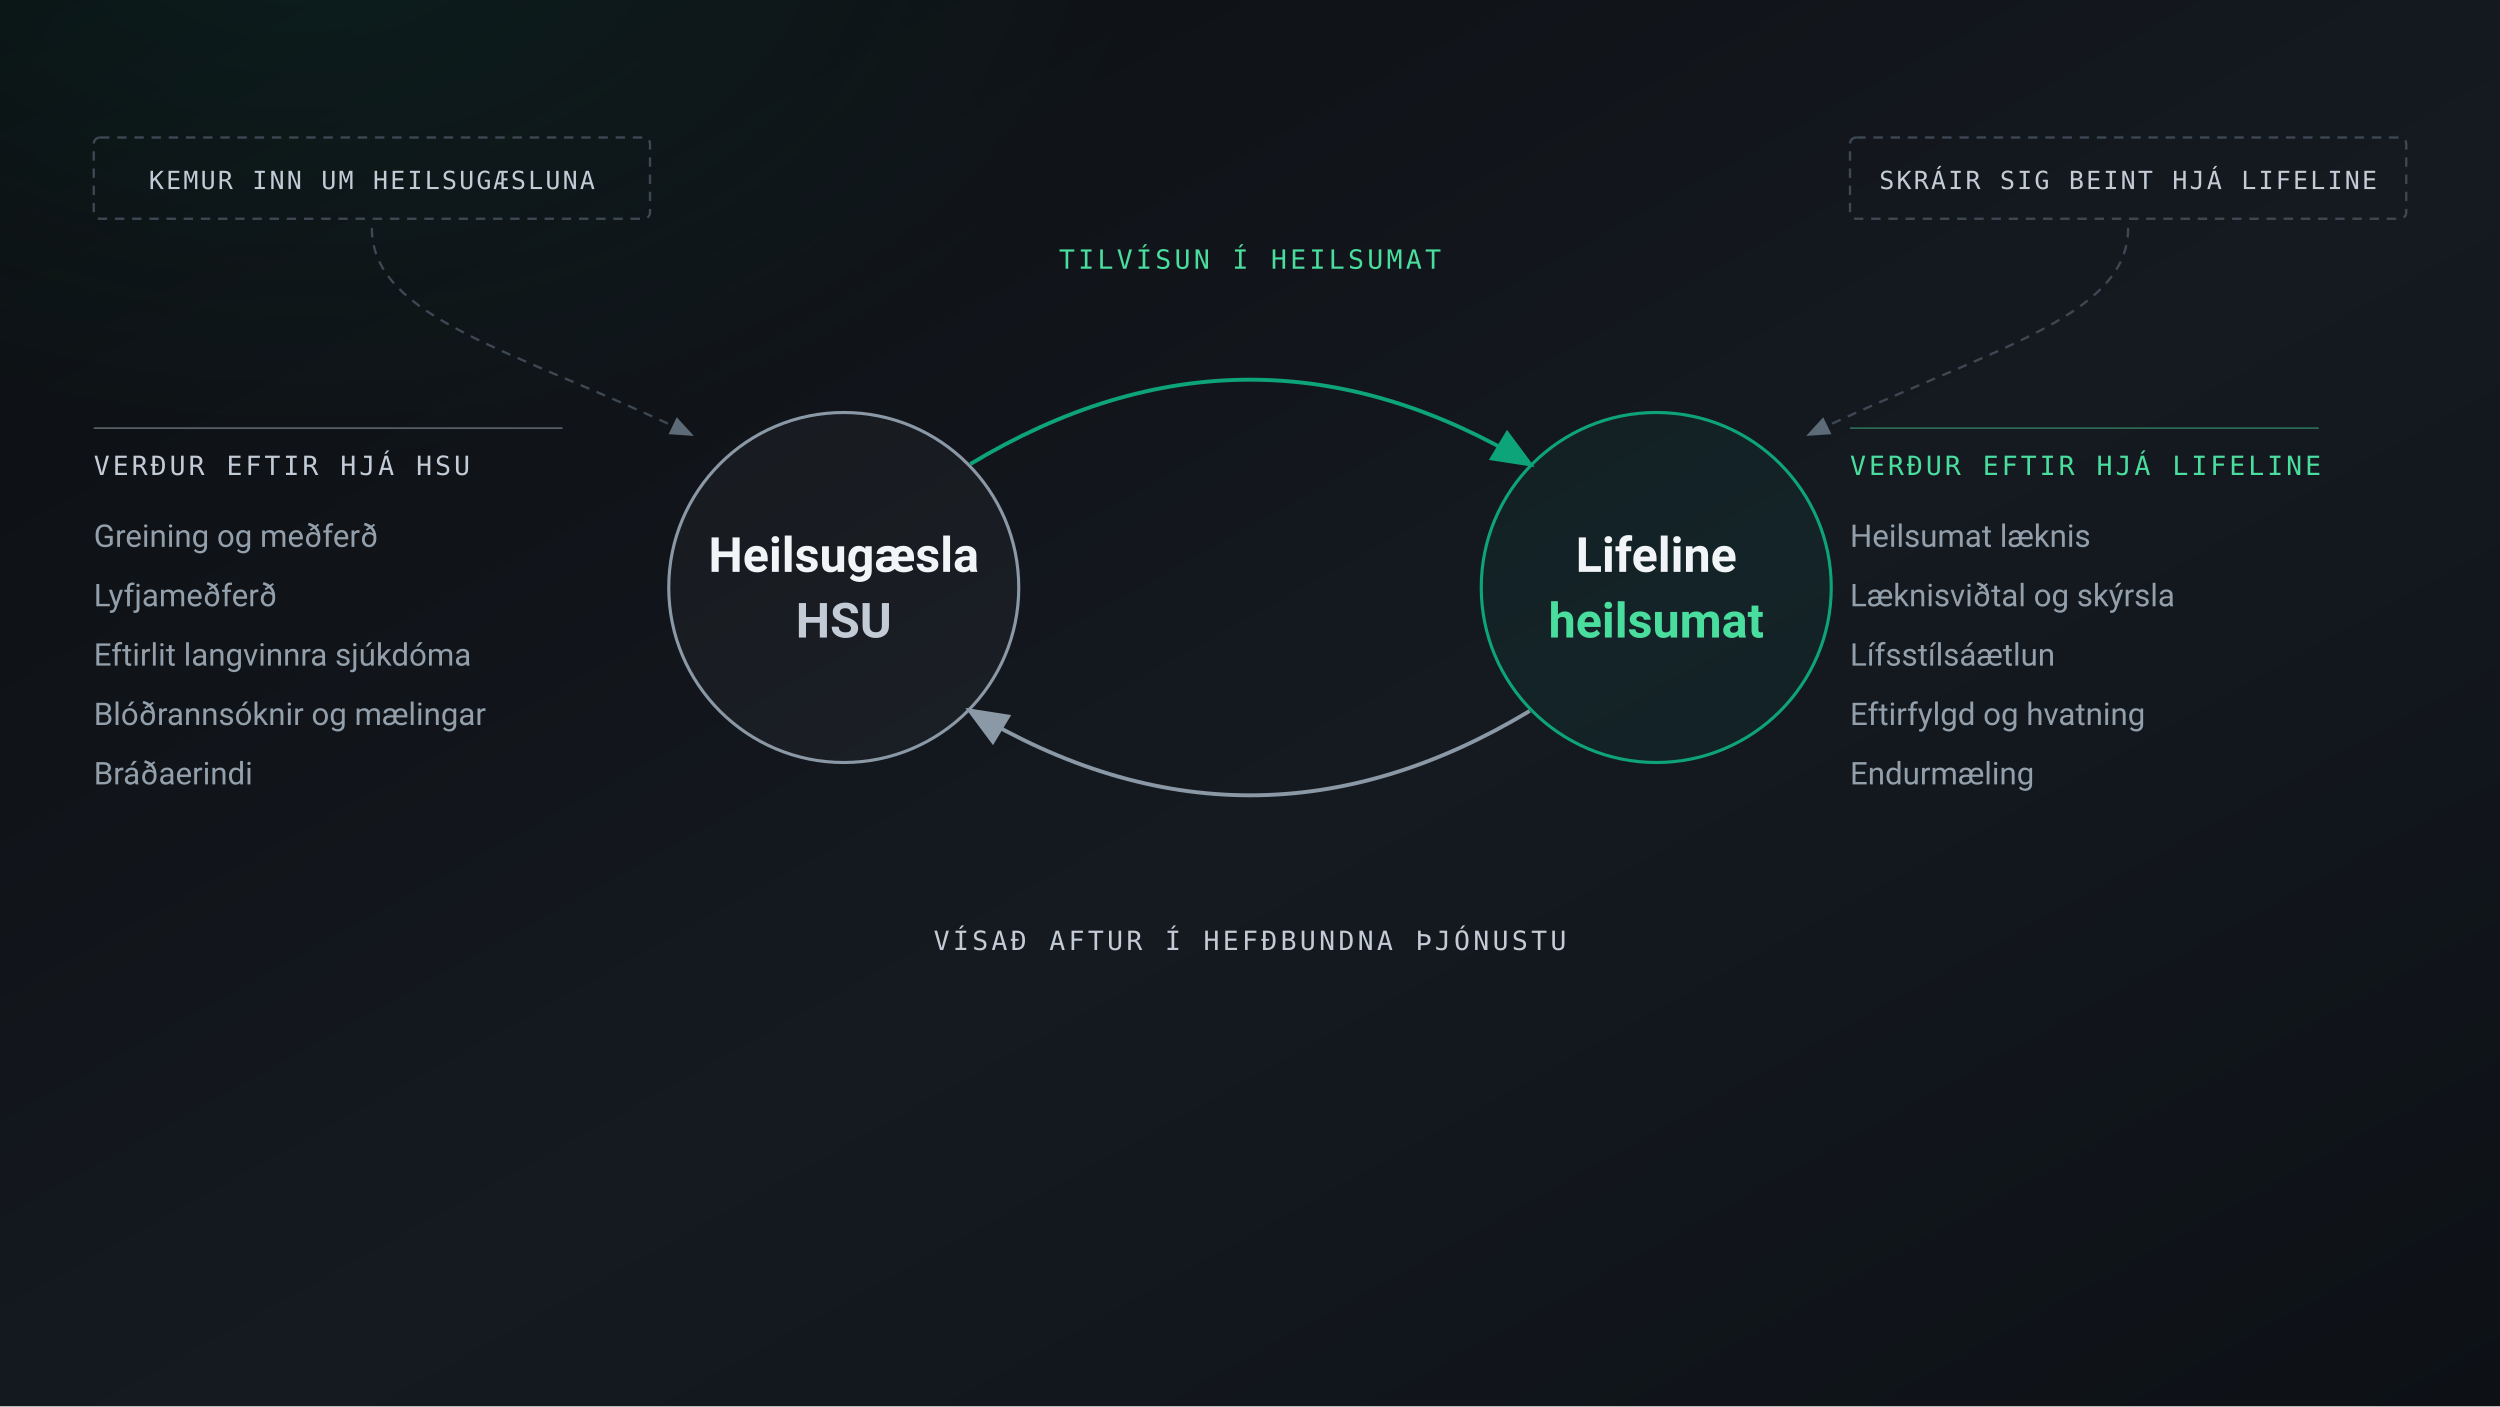
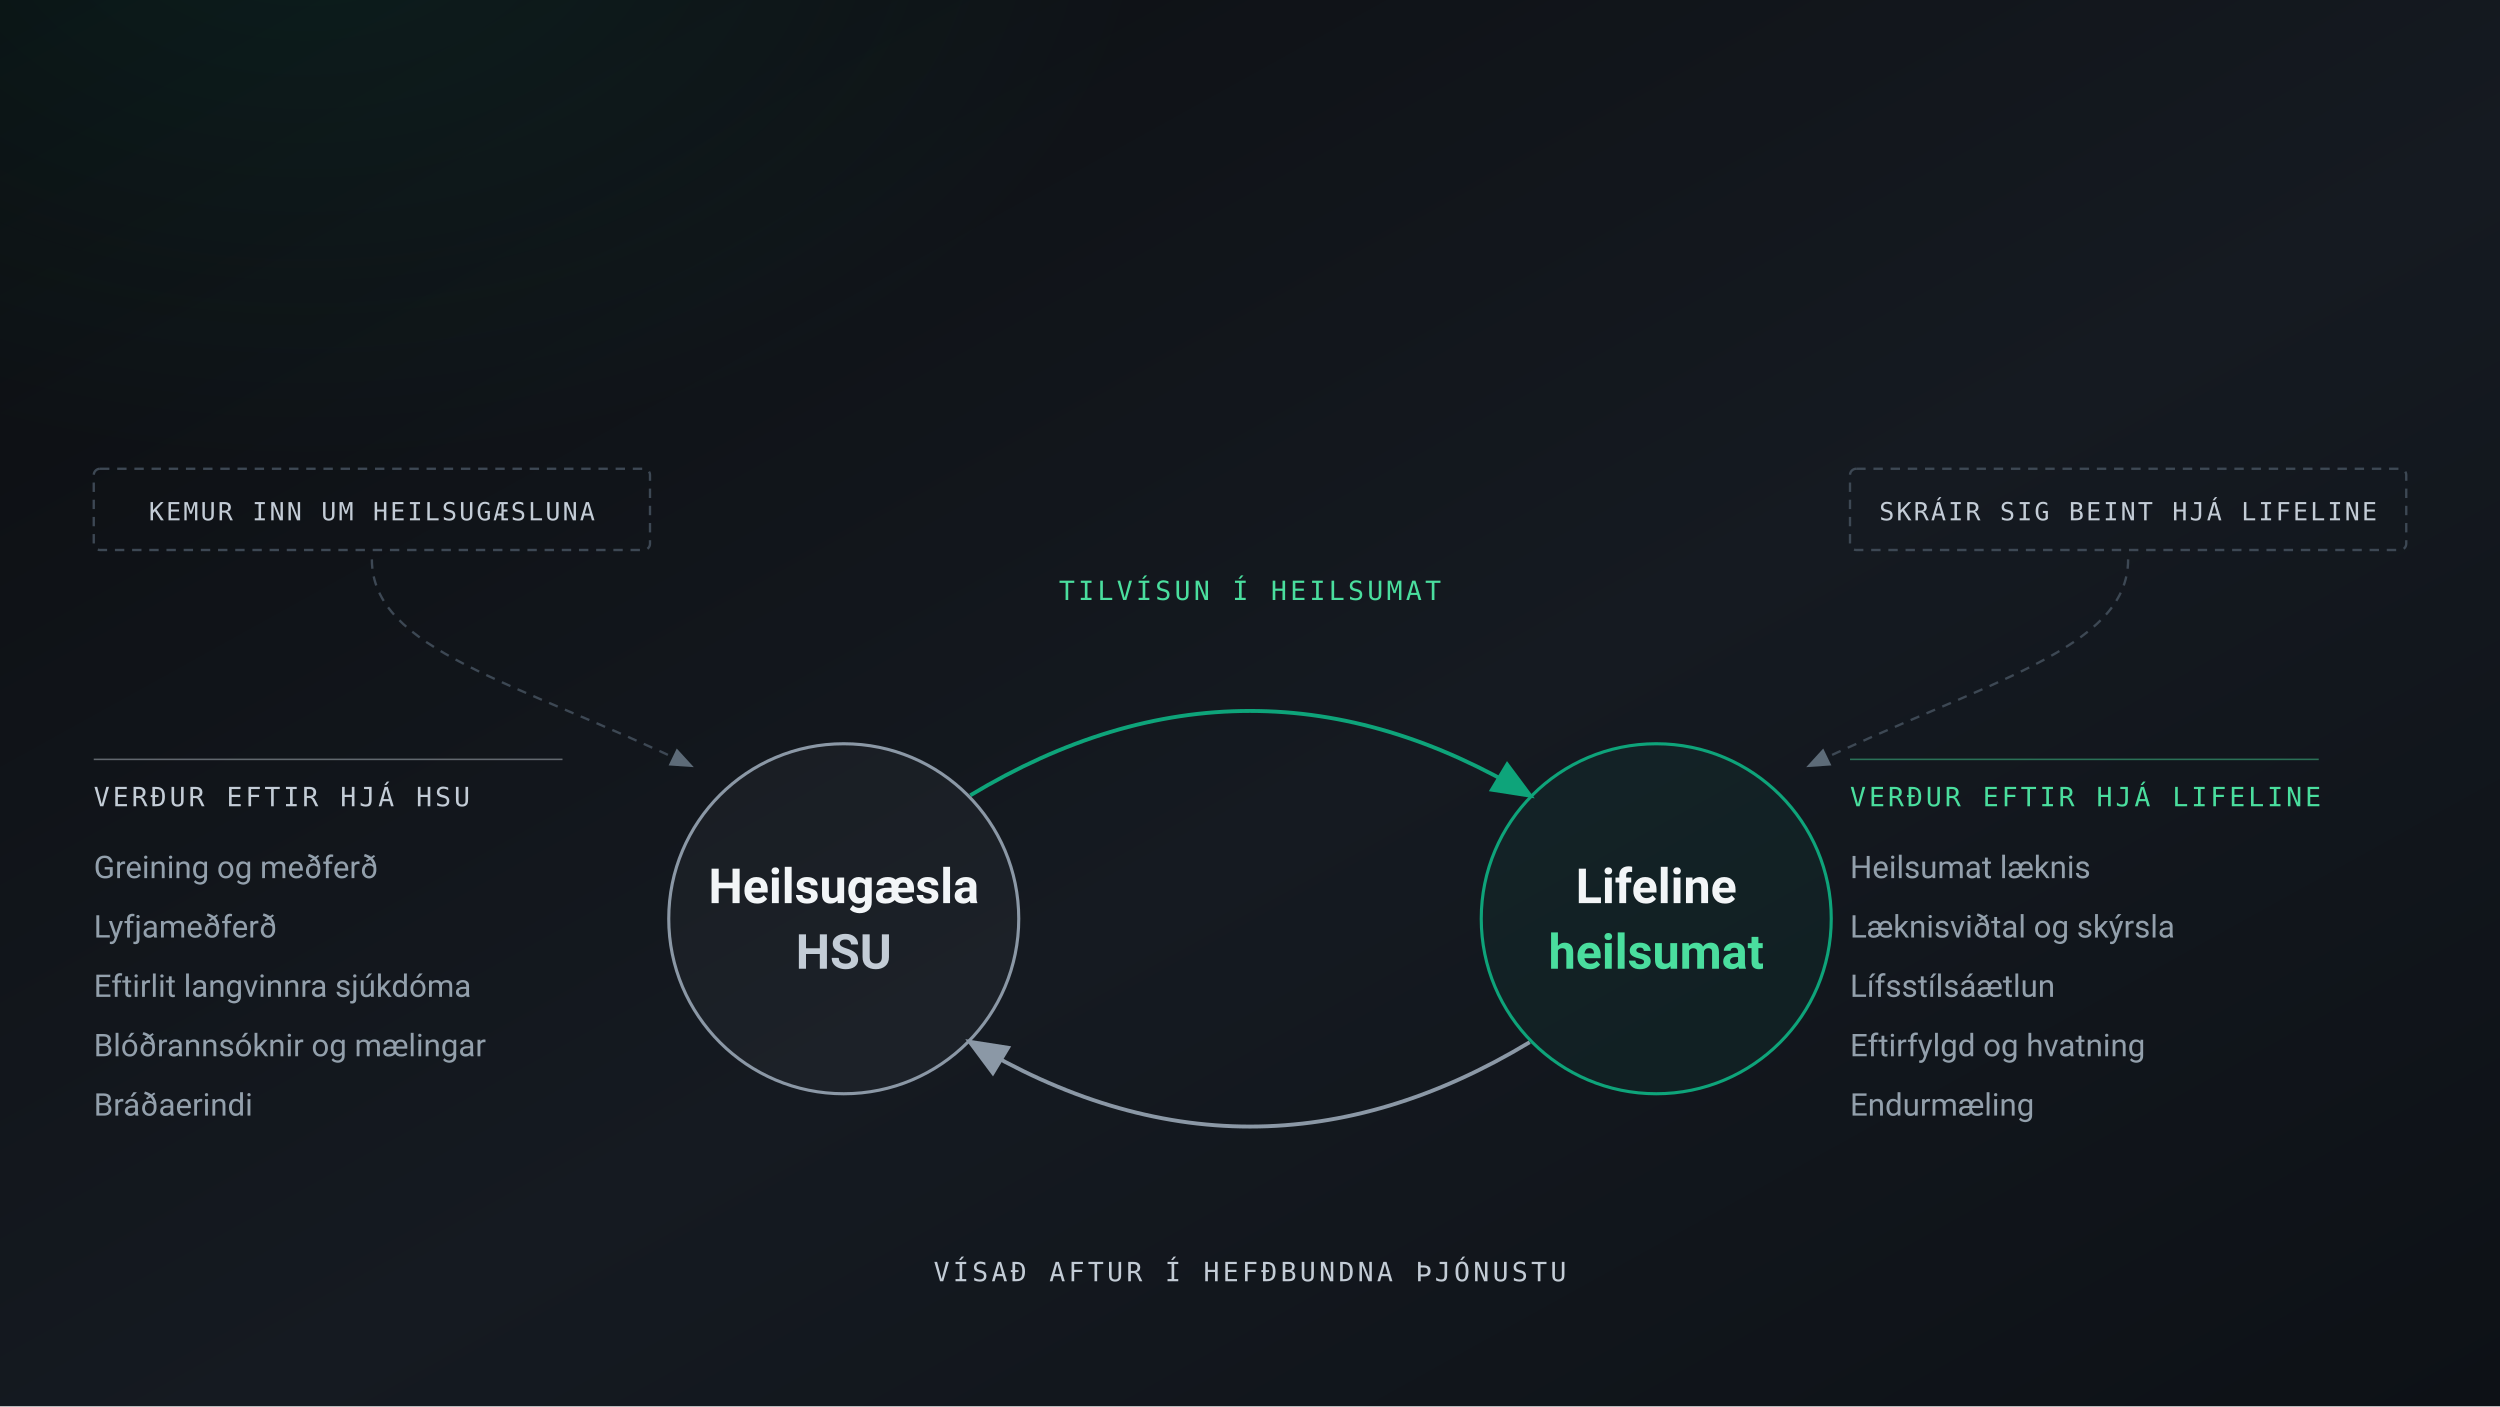
<svg xmlns="http://www.w3.org/2000/svg" viewBox="0 0 1600 900" width="1600" height="900" role="img" aria-label="Hringrás þjónustunnar: íbúi kemur inn um heilsugæslu HSU eða beint hjá Lifeline. HSU vísar í heilsumat, Lifeline vísar aftur í hefðbundna þjónustu.">
  <defs>
    <linearGradient id="bg" x1="0" y1="0" x2="1" y2="1">
      <stop offset="0%" stop-color="#0b0d10" />
      <stop offset="55%" stop-color="#151a21" />
      <stop offset="100%" stop-color="#0d1116" />
    </linearGradient>
    <radialGradient id="lift" cx="50%" cy="50%" r="50%">
      <stop offset="0%" stop-color="#0EA47A" stop-opacity=".10" />
      <stop offset="60%" stop-color="#0EA47A" stop-opacity="0" />
      <stop offset="100%" stop-color="#0EA47A" stop-opacity="0" />
    </radialGradient>
    <marker id="arrE" markerWidth="11" markerHeight="9" refX="9.5" refY="4.5" orient="auto">
      <path d="M0,0 L11,4.5 L0,9 Z" fill="#0EA47A" />
    </marker>
    <marker id="arrS" markerWidth="11" markerHeight="9" refX="9.5" refY="4.5" orient="auto">
      <path d="M0,0 L11,4.5 L0,9 Z" fill="#8b98a6" />
    </marker>
    <marker id="arrD" markerWidth="10" markerHeight="8" refX="8.5" refY="4" orient="auto">
      <path d="M0,0 L10,4 L0,8 Z" fill="#5d6b78" />
    </marker>
  </defs>
  <rect width="1600" height="900" fill="url(#bg)" />
  <ellipse cx="200" cy="-60" rx="900" ry="600" fill="url(#lift)" />
-   <g transform="translate(0,46)">
+   <g transform="translate(0,258)">
    <g>
      <rect x="60" y="42" width="356" height="52" rx="4" fill="none" stroke="#3d4854" stroke-width="1.5" stroke-dasharray="6 5" />
      <text x="238" y="75" font-family="ui-monospace, SFMono-Regular, Menlo, 'Cascadia Mono', Consolas, monospace" font-size="16" letter-spacing="1.4" fill="#c3ccd6" text-anchor="middle">KEMUR INN UM HEILSUGÆSLUNA</text>
      <path d="M 238 100 C 238 158, 330 178, 442 232" fill="none" stroke="#3d4854" stroke-width="1.5" stroke-dasharray="6 5" marker-end="url(#arrD)" />
      <rect x="1184" y="42" width="356" height="52" rx="4" fill="none" stroke="#3d4854" stroke-width="1.5" stroke-dasharray="6 5" />
      <text x="1362" y="75" font-family="ui-monospace, SFMono-Regular, Menlo, 'Cascadia Mono', Consolas, monospace" font-size="16" letter-spacing="1.4" fill="#c3ccd6" text-anchor="middle">SKRÁIR SIG BEINT HJÁ LIFELINE</text>
      <path d="M 1362 100 C 1362 158, 1270 178, 1158 232" fill="none" stroke="#3d4854" stroke-width="1.5" stroke-dasharray="6 5" marker-end="url(#arrD)" />
    </g>
    <path d="M 621 251 Q 800 143 979 251" fill="none" stroke="#0EA47A" stroke-width="2.5" marker-end="url(#arrE)" />
    <text x="800" y="126" font-family="ui-monospace, SFMono-Regular, Menlo, 'Cascadia Mono', Consolas, monospace" font-size="17" letter-spacing="2.1" fill="#4ADE9E" text-anchor="middle">TILVÍSUN Í HEILSUMAT</text>
    <path d="M 979 409 Q 800 517 621 409" fill="none" stroke="#8b98a6" stroke-width="2.5" marker-end="url(#arrS)" />
    <text x="800" y="562" font-family="ui-monospace, SFMono-Regular, Menlo, 'Cascadia Mono', Consolas, monospace" font-size="17" letter-spacing="2.1" fill="#c3ccd6" text-anchor="middle">VÍSAÐ AFTUR Í HEFÐBUNDNA ÞJÓNUSTU</text>
    <circle cx="540" cy="330" r="112" fill="#ffffff" fill-opacity=".035" stroke="#8b98a6" stroke-width="2" />
    <text x="540" y="320" font-family="system-ui, -apple-system, 'Segoe UI', Roboto, 'Helvetica Neue', Arial, sans-serif" font-size="31" font-weight="700" fill="#f2f5f7" text-anchor="middle">Heilsugæsla</text>
    <text x="540" y="362" font-family="system-ui, -apple-system, 'Segoe UI', Roboto, 'Helvetica Neue', Arial, sans-serif" font-size="31" font-weight="700" fill="#c3ccd6" text-anchor="middle">HSU</text>
    <circle cx="1060" cy="330" r="112" fill="#0EA47A" fill-opacity=".07" stroke="#0EA47A" stroke-width="2" />
    <text x="1060" y="320" font-family="system-ui, -apple-system, 'Segoe UI', Roboto, 'Helvetica Neue', Arial, sans-serif" font-size="31" font-weight="700" fill="#f2f5f7" text-anchor="middle">Lifeline</text>
    <text x="1060" y="362" font-family="system-ui, -apple-system, 'Segoe UI', Roboto, 'Helvetica Neue', Arial, sans-serif" font-size="31" font-weight="700" fill="#4ADE9E" text-anchor="middle">heilsumat</text>
    <line x1="60" y1="228" x2="360" y2="228" stroke="#c3ccd6" stroke-opacity=".45" stroke-width="1" />
    <text x="60" y="258" font-family="ui-monospace, SFMono-Regular, Menlo, 'Cascadia Mono', Consolas, monospace" font-size="17" letter-spacing="1.9" fill="#c3ccd6">VERÐUR EFTIR HJÁ HSU</text>
    <text x="60" y="304" font-family="system-ui, -apple-system, 'Segoe UI', Roboto, 'Helvetica Neue', Arial, sans-serif" font-size="20" fill="#93a0ac">Greining og meðferð</text>
    <text x="60" y="342" font-family="system-ui, -apple-system, 'Segoe UI', Roboto, 'Helvetica Neue', Arial, sans-serif" font-size="20" fill="#93a0ac">Lyfjameðferð</text>
    <text x="60" y="380" font-family="system-ui, -apple-system, 'Segoe UI', Roboto, 'Helvetica Neue', Arial, sans-serif" font-size="20" fill="#93a0ac">Eftirlit langvinnra sjúkdóma</text>
    <text x="60" y="418" font-family="system-ui, -apple-system, 'Segoe UI', Roboto, 'Helvetica Neue', Arial, sans-serif" font-size="20" fill="#93a0ac">Blóðrannsóknir og mælingar</text>
    <text x="60" y="456" font-family="system-ui, -apple-system, 'Segoe UI', Roboto, 'Helvetica Neue', Arial, sans-serif" font-size="20" fill="#93a0ac">Bráðaerindi</text>
    <line x1="1184" y1="228" x2="1484" y2="228" stroke="#4ADE9E" stroke-opacity=".45" stroke-width="1" />
    <text x="1184" y="258" font-family="ui-monospace, SFMono-Regular, Menlo, 'Cascadia Mono', Consolas, monospace" font-size="17" letter-spacing="1.9" fill="#4ADE9E">VERÐUR EFTIR HJÁ LIFELINE</text>
    <text x="1184" y="304" font-family="system-ui, -apple-system, 'Segoe UI', Roboto, 'Helvetica Neue', Arial, sans-serif" font-size="20" fill="#93a0ac">Heilsumat læknis</text>
    <text x="1184" y="342" font-family="system-ui, -apple-system, 'Segoe UI', Roboto, 'Helvetica Neue', Arial, sans-serif" font-size="20" fill="#93a0ac">Læknisviðtal og skýrsla</text>
    <text x="1184" y="380" font-family="system-ui, -apple-system, 'Segoe UI', Roboto, 'Helvetica Neue', Arial, sans-serif" font-size="20" fill="#93a0ac">Lífsstílsáætlun</text>
    <text x="1184" y="418" font-family="system-ui, -apple-system, 'Segoe UI', Roboto, 'Helvetica Neue', Arial, sans-serif" font-size="20" fill="#93a0ac">Eftirfylgd og hvatning</text>
    <text x="1184" y="456" font-family="system-ui, -apple-system, 'Segoe UI', Roboto, 'Helvetica Neue', Arial, sans-serif" font-size="20" fill="#93a0ac">Endurmæling</text>
  </g>
</svg>
